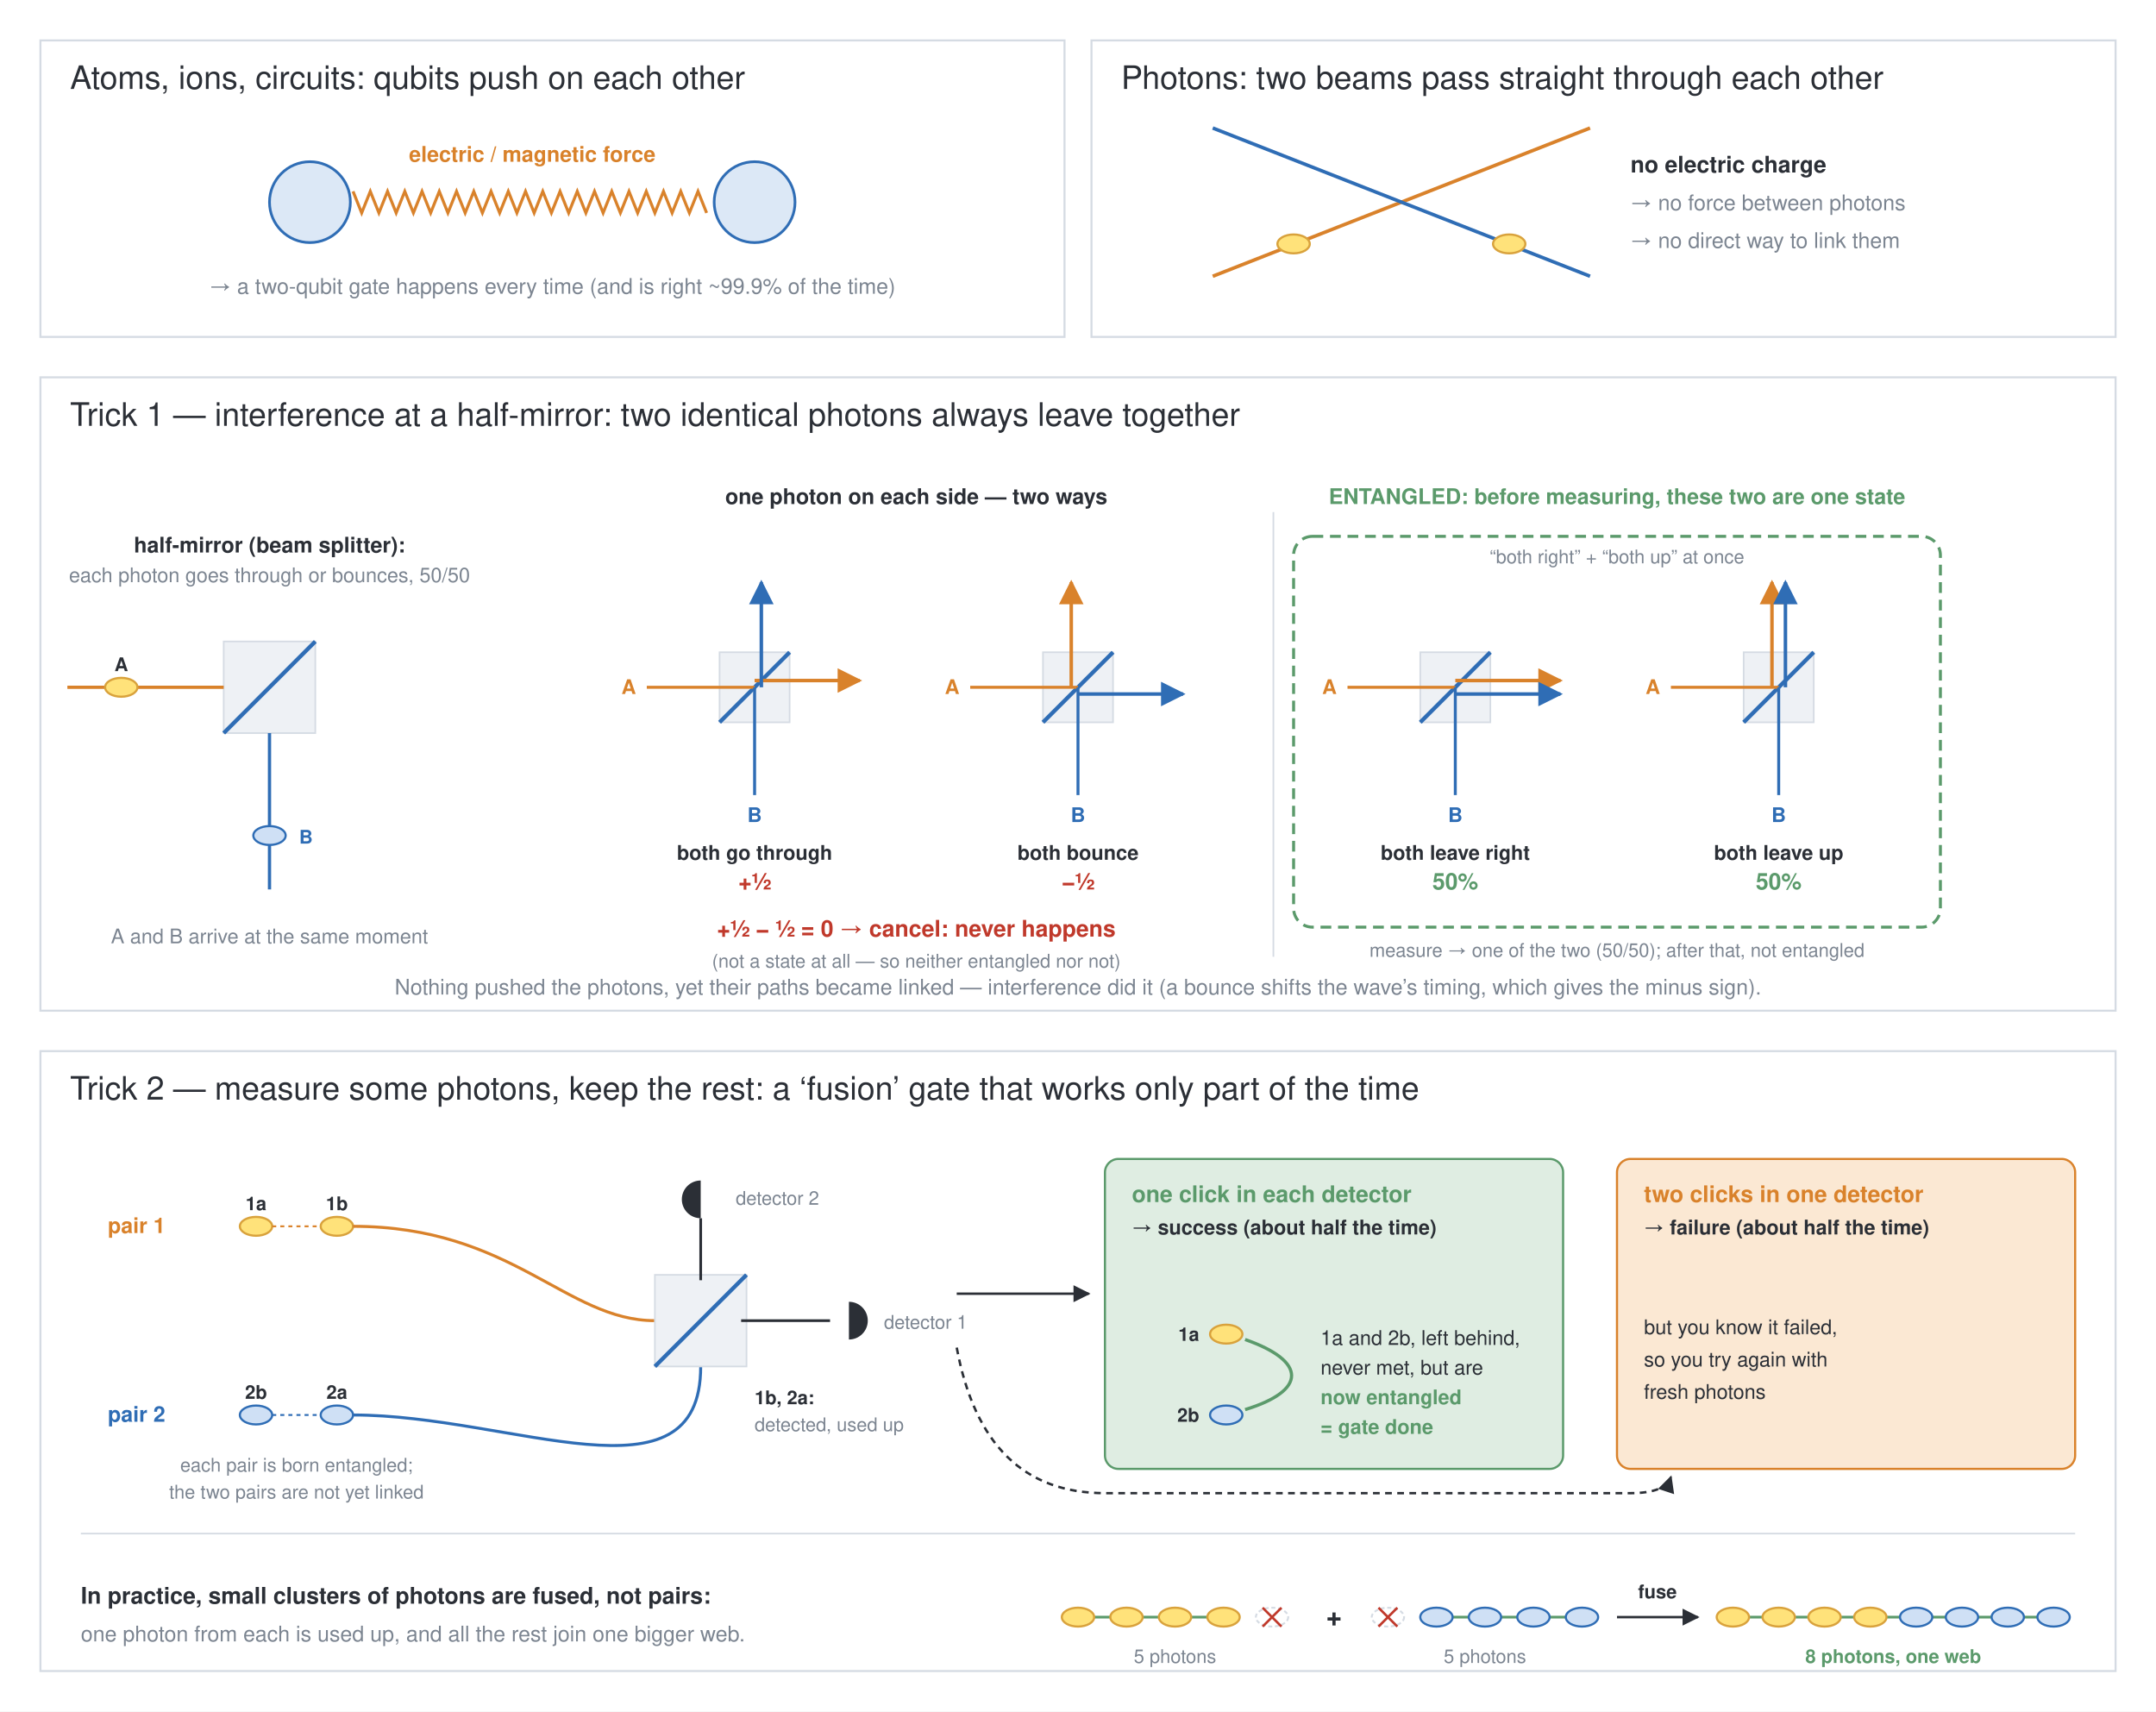
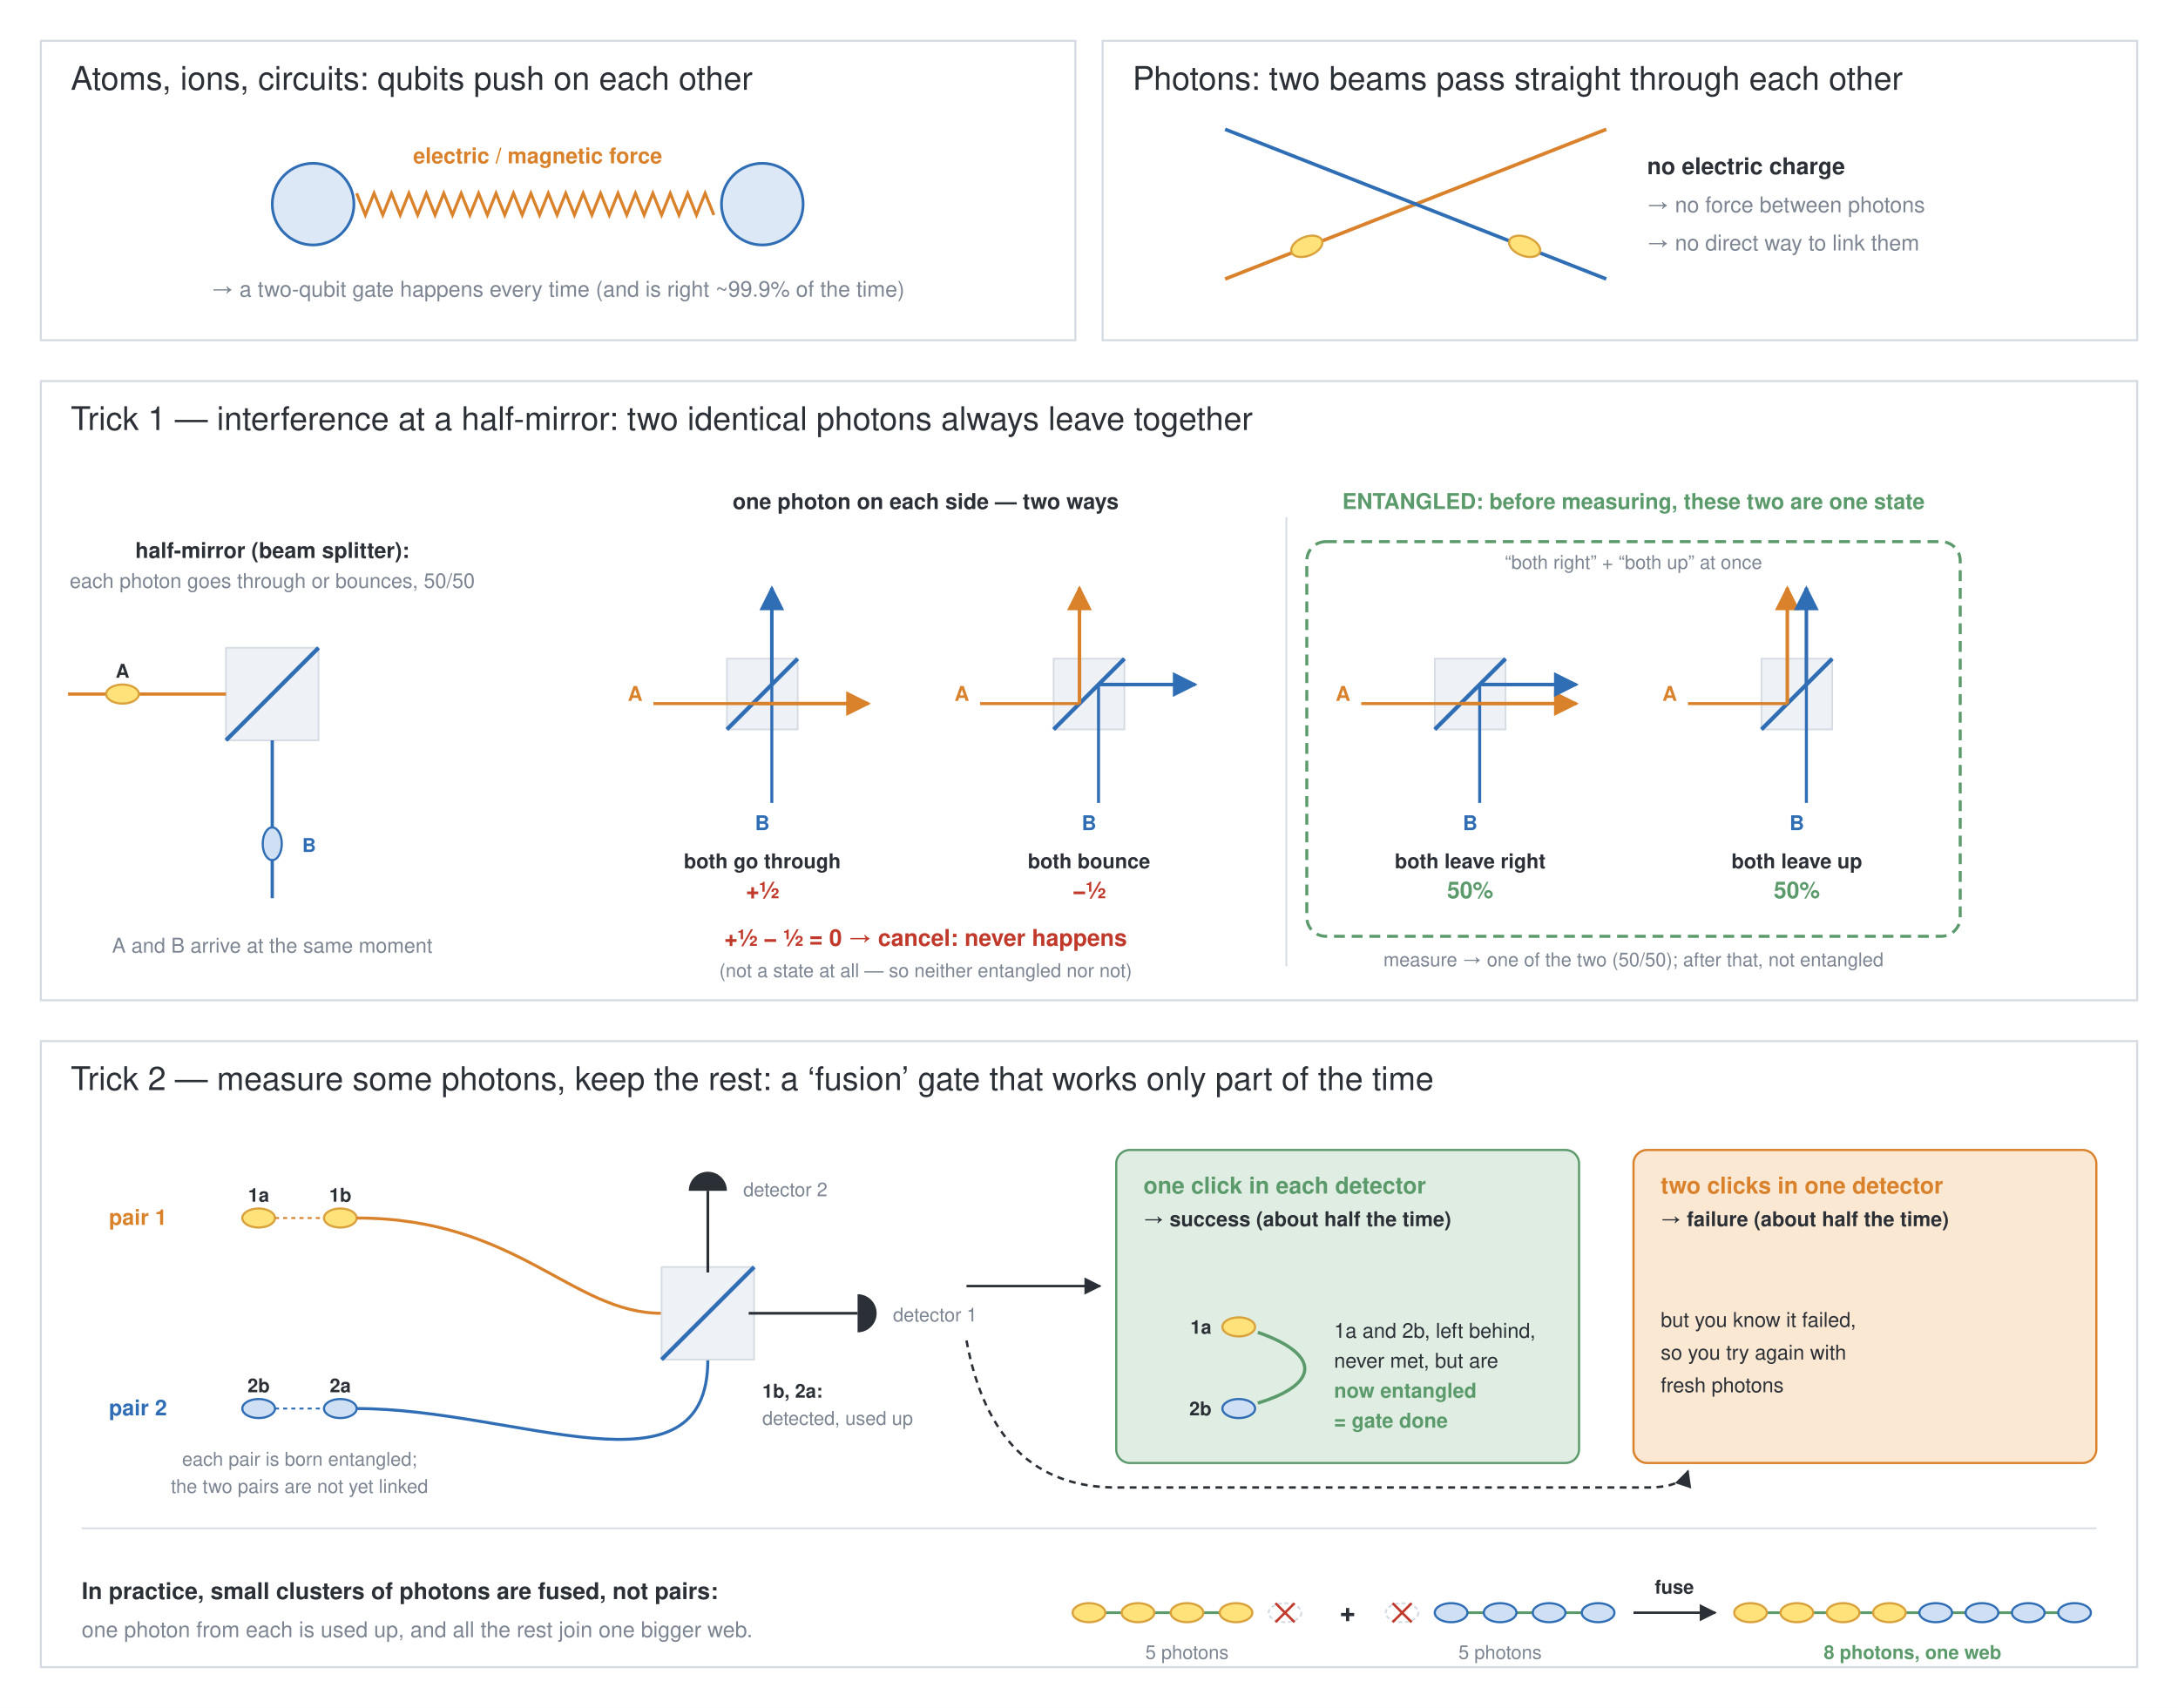
- <svg xmlns="http://www.w3.org/2000/svg" viewBox="0 0 1600 1270" width="1600" height="1270" font-family="Helvetica Neue, Helvetica, Arial, sans-serif">
+ <svg xmlns="http://www.w3.org/2000/svg" viewBox="0 0 1600 1255" width="1600" height="1255" font-family="Helvetica Neue, Helvetica, Arial, sans-serif">
  <defs>
    <marker id="ar" viewBox="0 0 10 10" refX="9" refY="5" markerWidth="7" markerHeight="7" orient="auto-start-reverse">
      <path d="M0 0 L10 5 L0 10 Z" fill="#2B2F36" />
    </marker>
    <marker id="arb" viewBox="0 0 10 10" refX="9" refY="5" markerWidth="7" markerHeight="7" orient="auto-start-reverse">
      <path d="M0 0 L10 5 L0 10 Z" fill="#2F6DB5" />
    </marker>
    <marker id="aro" viewBox="0 0 10 10" refX="9" refY="5" markerWidth="7" markerHeight="7" orient="auto-start-reverse">
      <path d="M0 0 L10 5 L0 10 Z" fill="#D9822B" />
    </marker>
  </defs>
-   <rect width="1600" height="1270" fill="#FFFFFF" />
+   <rect width="1600" height="1255" fill="#FFFFFF" />
  <rect x="30" y="30" width="760" height="220" fill="#FFFFFF" stroke="#D5DBE3" stroke-width="1.5" />
  <text x="52" y="66" font-size="24" fill="#2B2F36" font-weight="400" text-anchor="start">Atoms, ions, circuits: qubits push on each other</text>
  <circle cx="230" cy="150" r="30" fill="#DCE8F6" stroke="#2F6DB5" stroke-width="2" />
  <circle cx="560" cy="150" r="30" fill="#DCE8F6" stroke="#2F6DB5" stroke-width="2" />
  <polyline points="262.0,142 268.4,158 274.8,142 281.2,158 287.6,142 294.0,158 300.4,142 306.8,158 313.2,142 319.6,158 326.0,142 332.4,158 338.8,142 345.2,158 351.6,142 358.0,158 364.4,142 370.8,158 377.2,142 383.6,158 390.0,142 396.4,158 402.8,142 409.2,158 415.6,142 422.0,158 428.4,142 434.8,158 441.2,142 447.6,158 454.0,142 460.4,158 466.8,142 473.2,158 479.6,142 486.0,158 492.4,142 498.8,158 505.2,142 511.6,158 518.0,142 524.4,158" fill="none" stroke="#D9822B" stroke-width="2.2" />
  <text x="395" y="120" font-size="16" fill="#D9822B" font-weight="600" text-anchor="middle">electric / magnetic force</text>
  <text x="410" y="218" font-size="16" fill="#7C8591" font-weight="400" text-anchor="middle">→ a two-qubit gate happens every time (and is right ~99.9% of the time)</text>
  <rect x="810" y="30" width="760" height="220" fill="#FFFFFF" stroke="#D5DBE3" stroke-width="1.5" />
  <text x="832" y="66" font-size="24" fill="#2B2F36" font-weight="400" text-anchor="start">Photons: two beams pass straight through each other</text>
  <line x1="900" y1="205" x2="1180" y2="95" stroke="#D9822B" stroke-width="2.6" />
  <line x1="900" y1="95" x2="1180" y2="205" stroke="#2F6DB5" stroke-width="2.6" />
-   <ellipse cx="960" cy="181" rx="12" ry="7" fill="#FFE27A" stroke="#D9A23C" stroke-width="1.6" />
-   <ellipse cx="1120" cy="181" rx="12" ry="7" fill="#FFE27A" stroke="#D9A23C" stroke-width="1.6" />
+   <ellipse cx="960" cy="181" rx="12" ry="7" fill="#FFE27A" stroke="#D9A23C" stroke-width="1.6" transform="rotate(-21.4 960 181)" />
+   <ellipse cx="1120" cy="181" rx="12" ry="7" fill="#FFE27A" stroke="#D9A23C" stroke-width="1.6" transform="rotate(21.4 1120 181)" />
  <text x="1210" y="128" font-size="17" fill="#2B2F36" font-weight="600" text-anchor="start">no electric charge</text>
  <text x="1210" y="156" font-size="16" fill="#7C8591" font-weight="400" text-anchor="start">→ no force between photons</text>
  <text x="1210" y="184" font-size="16" fill="#7C8591" font-weight="400" text-anchor="start">→ no direct way to link them</text>
  <g transform="translate(0 -50)">
-     <rect x="30" y="330" width="1540" height="470" fill="#FFFFFF" stroke="#D5DBE3" stroke-width="1.5" />
+     <rect x="30" y="330" width="1540" height="455" fill="#FFFFFF" stroke="#D5DBE3" stroke-width="1.5" />
    <text x="52" y="366" font-size="24" fill="#2B2F36" font-weight="400" text-anchor="start">Trick 1 — interference at a half-mirror: two identical photons always leave together</text>
    <rect x="166" y="526" width="68" height="68" fill="#EEF1F5" stroke="#D5DBE3" stroke-width="1.2" />
    <line x1="166" y1="594" x2="234" y2="526" stroke="#2F6DB5" stroke-width="3" />
    <line x1="50" y1="560" x2="166" y2="560" stroke="#D9822B" stroke-width="2.4" />
    <ellipse cx="90" cy="560" rx="12" ry="7" fill="#FFE27A" stroke="#D9A23C" stroke-width="1.6" />
    <text x="90" y="548" font-size="14" fill="#2B2F36" font-weight="700" text-anchor="middle">A</text>
    <line x1="200" y1="710" x2="200" y2="594" stroke="#2F6DB5" stroke-width="2.4" />
-     <ellipse cx="200" cy="670" rx="12" ry="7" fill="#CFE0F5" stroke="#2F6DB5" stroke-width="1.6" />
+     <ellipse cx="200" cy="670" rx="12" ry="7" fill="#CFE0F5" stroke="#2F6DB5" stroke-width="1.6" transform="rotate(90 200 670)" />
    <text x="222" y="676" font-size="14" fill="#2F6DB5" font-weight="700" text-anchor="start">B</text>
    <text x="200" y="460" font-size="16" fill="#2B2F36" font-weight="600" text-anchor="middle">half-mirror (beam splitter):</text>
    <text x="200" y="482" font-size="15" fill="#7C8591" font-weight="400" text-anchor="middle">each photon goes through or bounces, 50/50</text>
    <text x="200" y="750" font-size="15" fill="#7C8591" font-weight="400" text-anchor="middle">A and B arrive at the same moment</text>
    <rect x="534" y="534" width="52" height="52" fill="#EEF1F5" stroke="#D5DBE3" stroke-width="1.2" />
    <line x1="534" y1="586" x2="586" y2="534" stroke="#2F6DB5" stroke-width="3" />
-     <line x1="480" y1="560" x2="560" y2="560" stroke="#D9822B" stroke-width="2.2" />
-     <line x1="560" y1="640" x2="560" y2="560" stroke="#2F6DB5" stroke-width="2.2" />
+     <line x1="480" y1="567" x2="553" y2="567" stroke="#D9822B" stroke-width="2.2" />
+     <line x1="567" y1="640" x2="567" y2="553" stroke="#2F6DB5" stroke-width="2.2" />
    <text x="472" y="565" font-size="15" fill="#D9822B" font-weight="700" text-anchor="end">A</text>
    <text x="560" y="660" font-size="15" fill="#2F6DB5" font-weight="700" text-anchor="middle">B</text>
-     <line x1="560" y1="555" x2="638" y2="555" stroke="#D9822B" stroke-width="2.6" marker-end="url(#aro)" />
-     <line x1="565" y1="560" x2="565" y2="482" stroke="#2F6DB5" stroke-width="2.6" marker-end="url(#arb)" />
+     <line x1="553" y1="567" x2="638" y2="567" stroke="#D9822B" stroke-width="2.6" marker-end="url(#aro)" />
+     <line x1="567" y1="553" x2="567" y2="482" stroke="#2F6DB5" stroke-width="2.6" marker-end="url(#arb)" />
    <text x="560" y="688" font-size="15" fill="#2B2F36" font-weight="600" text-anchor="middle">both go through</text>
    <text x="560" y="710" font-size="17" fill="#C0392B" font-weight="700" text-anchor="middle">+½</text>
    <rect x="774" y="534" width="52" height="52" fill="#EEF1F5" stroke="#D5DBE3" stroke-width="1.2" />
    <line x1="774" y1="586" x2="826" y2="534" stroke="#2F6DB5" stroke-width="3" />
-     <line x1="720" y1="560" x2="800" y2="560" stroke="#D9822B" stroke-width="2.2" />
-     <line x1="800" y1="640" x2="800" y2="560" stroke="#2F6DB5" stroke-width="2.2" />
+     <line x1="720" y1="567" x2="793" y2="567" stroke="#D9822B" stroke-width="2.2" />
+     <line x1="807" y1="640" x2="807" y2="553" stroke="#2F6DB5" stroke-width="2.2" />
    <text x="712" y="565" font-size="15" fill="#D9822B" font-weight="700" text-anchor="end">A</text>
    <text x="800" y="660" font-size="15" fill="#2F6DB5" font-weight="700" text-anchor="middle">B</text>
-     <line x1="795" y1="560" x2="795" y2="482" stroke="#D9822B" stroke-width="2.6" marker-end="url(#aro)" />
-     <line x1="800" y1="565" x2="878" y2="565" stroke="#2F6DB5" stroke-width="2.6" marker-end="url(#arb)" />
+     <line x1="793" y1="567" x2="793" y2="482" stroke="#D9822B" stroke-width="2.6" marker-end="url(#aro)" />
+     <line x1="807" y1="553" x2="878" y2="553" stroke="#2F6DB5" stroke-width="2.6" marker-end="url(#arb)" />
    <text x="800" y="688" font-size="15" fill="#2B2F36" font-weight="600" text-anchor="middle">both bounce</text>
    <text x="800" y="710" font-size="17" fill="#C0392B" font-weight="700" text-anchor="middle">−½</text>
    <text x="680.0" y="424" font-size="16" fill="#2B2F36" font-weight="600" text-anchor="middle">one photon on each side — two ways</text>
    <text x="680.0" y="745" font-size="17" fill="#C0392B" font-weight="700" text-anchor="middle">+½ − ½ = 0  →  cancel: never happens</text>
    <text x="680.0" y="768" font-size="14" fill="#7C8591" font-weight="400" text-anchor="middle">(not a state at all — so neither entangled nor not)</text>
    <line x1="945" y1="430" x2="945" y2="760" stroke="#D5DBE3" stroke-width="1.2" />
    <rect x="1054" y="534" width="52" height="52" fill="#EEF1F5" stroke="#D5DBE3" stroke-width="1.2" />
    <line x1="1054" y1="586" x2="1106" y2="534" stroke="#2F6DB5" stroke-width="3" />
-     <line x1="1000" y1="560" x2="1080" y2="560" stroke="#D9822B" stroke-width="2.2" />
-     <line x1="1080" y1="640" x2="1080" y2="560" stroke="#2F6DB5" stroke-width="2.2" />
+     <line x1="1000" y1="567" x2="1073" y2="567" stroke="#D9822B" stroke-width="2.2" />
+     <line x1="1087" y1="640" x2="1087" y2="553" stroke="#2F6DB5" stroke-width="2.2" />
    <text x="992" y="565" font-size="15" fill="#D9822B" font-weight="700" text-anchor="end">A</text>
    <text x="1080" y="660" font-size="15" fill="#2F6DB5" font-weight="700" text-anchor="middle">B</text>
-     <line x1="1080" y1="555" x2="1158" y2="555" stroke="#D9822B" stroke-width="2.6" marker-end="url(#aro)" />
-     <line x1="1080" y1="565" x2="1158" y2="565" stroke="#2F6DB5" stroke-width="2.6" marker-end="url(#arb)" />
+     <line x1="1073" y1="567" x2="1158" y2="567" stroke="#D9822B" stroke-width="2.6" marker-end="url(#aro)" />
+     <line x1="1087" y1="553" x2="1158" y2="553" stroke="#2F6DB5" stroke-width="2.6" marker-end="url(#arb)" />
    <text x="1080" y="688" font-size="15" fill="#2B2F36" font-weight="600" text-anchor="middle">both leave right</text>
    <text x="1080" y="710" font-size="17" fill="#5B9A6B" font-weight="700" text-anchor="middle">50%</text>
    <rect x="1294" y="534" width="52" height="52" fill="#EEF1F5" stroke="#D5DBE3" stroke-width="1.2" />
    <line x1="1294" y1="586" x2="1346" y2="534" stroke="#2F6DB5" stroke-width="3" />
-     <line x1="1240" y1="560" x2="1320" y2="560" stroke="#D9822B" stroke-width="2.2" />
-     <line x1="1320" y1="640" x2="1320" y2="560" stroke="#2F6DB5" stroke-width="2.2" />
+     <line x1="1240" y1="567" x2="1313" y2="567" stroke="#D9822B" stroke-width="2.2" />
+     <line x1="1327" y1="640" x2="1327" y2="553" stroke="#2F6DB5" stroke-width="2.2" />
    <text x="1232" y="565" font-size="15" fill="#D9822B" font-weight="700" text-anchor="end">A</text>
    <text x="1320" y="660" font-size="15" fill="#2F6DB5" font-weight="700" text-anchor="middle">B</text>
-     <line x1="1315" y1="560" x2="1315" y2="482" stroke="#D9822B" stroke-width="2.6" marker-end="url(#aro)" />
-     <line x1="1325" y1="560" x2="1325" y2="482" stroke="#2F6DB5" stroke-width="2.6" marker-end="url(#arb)" />
+     <line x1="1313" y1="567" x2="1313" y2="482" stroke="#D9822B" stroke-width="2.6" marker-end="url(#aro)" />
+     <line x1="1327" y1="553" x2="1327" y2="482" stroke="#2F6DB5" stroke-width="2.6" marker-end="url(#arb)" />
    <text x="1320" y="688" font-size="15" fill="#2B2F36" font-weight="600" text-anchor="middle">both leave up</text>
    <text x="1320" y="710" font-size="17" fill="#5B9A6B" font-weight="700" text-anchor="middle">50%</text>
    <rect x="960" y="448" width="480" height="290" rx="14" fill="none" stroke="#5B9A6B" stroke-width="2.2" stroke-dasharray="8 5" />
    <text x="1200.0" y="424" font-size="16" fill="#5B9A6B" font-weight="700" text-anchor="middle">ENTANGLED: before measuring, these two are one state</text>
    <text x="1200.0" y="468" font-size="14" fill="#7C8591" font-weight="400" text-anchor="middle">“both right” + “both up” at once</text>
    <text x="1200.0" y="760" font-size="14" fill="#7C8591" font-weight="400" text-anchor="middle">measure → one of the two (50/50); after that, not entangled</text>
-     <text x="800" y="788" font-size="16" fill="#7C8591" font-weight="400" text-anchor="middle">Nothing pushed the photons, yet their paths became linked — interference did it (a bounce shifts the wave’s timing, which gives the minus sign).</text>
-     <rect x="30" y="830" width="1540" height="460" fill="#FFFFFF" stroke="#D5DBE3" stroke-width="1.5" />
-     <text x="52" y="866" font-size="24" fill="#2B2F36" font-weight="400" text-anchor="start">Trick 2 — measure some photons, keep the rest: a ‘fusion’ gate that works only part of the time</text>
-     <text x="80" y="965" font-size="16" fill="#D9822B" font-weight="700" text-anchor="start">pair 1</text>
-     <ellipse cx="190" cy="960" rx="12" ry="7" fill="#FFE27A" stroke="#D9A23C" stroke-width="1.6" />
-     <text x="190" y="948" font-size="14" fill="#2B2F36" font-weight="700" text-anchor="middle">1a</text>
-     <ellipse cx="250" cy="960" rx="12" ry="7" fill="#FFE27A" stroke="#D9A23C" stroke-width="1.6" />
-     <text x="250" y="948" font-size="14" fill="#2B2F36" font-weight="700" text-anchor="middle">1b</text>
-     <path d="M202 960 L238 960" stroke="#D9822B" stroke-width="1.4" stroke-dasharray="3 3" />
-     <text x="80" y="1105" font-size="16" fill="#2F6DB5" font-weight="700" text-anchor="start">pair 2</text>
-     <ellipse cx="190" cy="1100" rx="12" ry="7" fill="#CFE0F5" stroke="#2F6DB5" stroke-width="1.6" />
-     <text x="190" y="1088" font-size="14" fill="#2B2F36" font-weight="700" text-anchor="middle">2b</text>
-     <ellipse cx="250" cy="1100" rx="12" ry="7" fill="#CFE0F5" stroke="#2F6DB5" stroke-width="1.6" />
-     <text x="250" y="1088" font-size="14" fill="#2B2F36" font-weight="700" text-anchor="middle">2a</text>
-     <path d="M202 1100 L238 1100" stroke="#2F6DB5" stroke-width="1.4" stroke-dasharray="3 3" />
-     <text x="220" y="1142" font-size="14" fill="#7C8591" font-weight="400" text-anchor="middle">each pair is born entangled;</text>
-     <text x="220" y="1162" font-size="14" fill="#7C8591" font-weight="400" text-anchor="middle">the two pairs are not yet linked</text>
-     <path d="M262 960 C380 960 420 1030 486 1030" fill="none" stroke="#D9822B" stroke-width="2.2" />
-     <path d="M262 1100 C380 1100 520 1170 520 1064" fill="none" stroke="#2F6DB5" stroke-width="2.2" />
-     <rect x="486" y="996" width="68" height="68" fill="#EEF1F5" stroke="#D5DBE3" stroke-width="1.2" />
-     <line x1="486" y1="1064" x2="554" y2="996" stroke="#2F6DB5" stroke-width="3" />
-     <line x1="550" y1="1030" x2="616" y2="1030" stroke="#2B2F36" stroke-width="2" />
-     <line x1="520" y1="1000" x2="520" y2="954" stroke="#2B2F36" stroke-width="2" />
-     <path d="M630 1016 A14 14 0 0 1 630 1044 Z" fill="#2B2F36" />
-     <path d="M506 940 A14 14 0 0 1 534 940 Z" fill="#2B2F36" transform="rotate(-90 520 940)" />
-     <text x="560" y="1092" font-size="14" fill="#2B2F36" font-weight="700" text-anchor="start">1b, 2a:</text>
-     <text x="560" y="1112" font-size="14" fill="#7C8591" font-weight="400" text-anchor="start">detected, used up</text>
-     <text x="656" y="1036" font-size="14" fill="#7C8591" font-weight="400" text-anchor="start">detector 1</text>
-     <text x="546" y="944" font-size="14" fill="#7C8591" font-weight="400" text-anchor="start">detector 2</text>
-     <rect x="820" y="910" width="340" height="230" rx="10" fill="#DFEDE2" stroke="#5B9A6B" stroke-width="1.6" />
-     <text x="840" y="942" font-size="17" fill="#5B9A6B" font-weight="700" text-anchor="start">one click in each detector</text>
-     <text x="840" y="966" font-size="15" fill="#2B2F36" font-weight="600" text-anchor="start">→ success (about half the time)</text>
-     <ellipse cx="910" cy="1040" rx="12" ry="7" fill="#FFE27A" stroke="#D9A23C" stroke-width="1.6" />
-     <ellipse cx="910" cy="1100" rx="12" ry="7" fill="#CFE0F5" stroke="#2F6DB5" stroke-width="1.6" />
-     <text x="890" y="1045" font-size="14" fill="#2B2F36" font-weight="700" text-anchor="end">1a</text>
-     <text x="890" y="1105" font-size="14" fill="#2B2F36" font-weight="700" text-anchor="end">2b</text>
-     <path d="M924 1044 C970 1060 970 1082 924 1096" fill="none" stroke="#5B9A6B" stroke-width="2.4" />
-     <text x="980" y="1048" font-size="15" fill="#2B2F36" font-weight="400" text-anchor="start">1a and 2b, left behind,</text>
-     <text x="980" y="1070" font-size="15" fill="#2B2F36" font-weight="400" text-anchor="start">never met, but are</text>
-     <text x="980" y="1092" font-size="15" fill="#5B9A6B" font-weight="700" text-anchor="start">now entangled</text>
-     <text x="980" y="1114" font-size="15" fill="#5B9A6B" font-weight="700" text-anchor="start">= gate done</text>
-     <rect x="1200" y="910" width="340" height="230" rx="10" fill="#FBE8D3" stroke="#D9822B" stroke-width="1.6" />
-     <text x="1220" y="942" font-size="17" fill="#D9822B" font-weight="700" text-anchor="start">two clicks in one detector</text>
-     <text x="1220" y="966" font-size="15" fill="#2B2F36" font-weight="600" text-anchor="start">→ failure (about half the time)</text>
-     <text x="1220" y="1040" font-size="15" fill="#2B2F36" font-weight="400" text-anchor="start">but you know it failed,</text>
-     <text x="1220" y="1064" font-size="15" fill="#2B2F36" font-weight="400" text-anchor="start">so you try again with</text>
-     <text x="1220" y="1088" font-size="15" fill="#2B2F36" font-weight="400" text-anchor="start">fresh photons</text>
-     <line x1="710" y1="1010" x2="808" y2="1010" stroke="#2B2F36" stroke-width="1.8" marker-end="url(#ar)" />
-     <path d="M710 1050 Q730 1158 820 1158 L1210 1158 Q1236 1158 1240 1146" fill="none" stroke="#2B2F36" stroke-width="1.8" stroke-dasharray="5 4" marker-end="url(#ar)" />
-     <line x1="60" y1="1188" x2="1540" y2="1188" stroke="#D5DBE3" stroke-width="1.2" />
-     <text x="60" y="1240" font-size="17" fill="#2B2F36" font-weight="600" text-anchor="start">In practice, small clusters of photons are fused, not pairs:</text>
-     <text x="60" y="1268" font-size="16" fill="#7C8591" font-weight="400" text-anchor="start">one photon from each is used up, and all the rest join one bigger web.</text>
-     <line x1="812" y1="1250" x2="824" y2="1250" stroke="#5B9A6B" stroke-width="2" />
-     <line x1="848" y1="1250" x2="860" y2="1250" stroke="#5B9A6B" stroke-width="2" />
-     <line x1="884" y1="1250" x2="896" y2="1250" stroke="#5B9A6B" stroke-width="2" />
-     <ellipse cx="800" cy="1250" rx="12" ry="7" fill="#FFE27A" stroke="#D9A23C" stroke-width="1.6" />
-     <ellipse cx="836" cy="1250" rx="12" ry="7" fill="#FFE27A" stroke="#D9A23C" stroke-width="1.6" />
-     <ellipse cx="872" cy="1250" rx="12" ry="7" fill="#FFE27A" stroke="#D9A23C" stroke-width="1.6" />
-     <ellipse cx="908" cy="1250" rx="12" ry="7" fill="#FFE27A" stroke="#D9A23C" stroke-width="1.6" />
-     <ellipse cx="944" cy="1250" rx="12" ry="7" fill="none" stroke="#D5DBE3" stroke-width="1.4" stroke-dasharray="3 2" />
-     <path d="M937 1243 L951 1257 M951 1243 L937 1257" stroke="#C0392B" stroke-width="1.8" />
-     <text x="872" y="1284" font-size="14" fill="#7C8591" font-weight="400" text-anchor="middle">5 photons</text>
-     <text x="990" y="1256" font-size="20" fill="#2B2F36" font-weight="600" text-anchor="middle">+</text>
-     <line x1="1078" y1="1250" x2="1090" y2="1250" stroke="#5B9A6B" stroke-width="2" />
-     <line x1="1114" y1="1250" x2="1126" y2="1250" stroke="#5B9A6B" stroke-width="2" />
-     <line x1="1150" y1="1250" x2="1162" y2="1250" stroke="#5B9A6B" stroke-width="2" />
-     <ellipse cx="1030" cy="1250" rx="12" ry="7" fill="none" stroke="#D5DBE3" stroke-width="1.4" stroke-dasharray="3 2" />
-     <path d="M1023 1243 L1037 1257 M1037 1243 L1023 1257" stroke="#C0392B" stroke-width="1.8" />
-     <ellipse cx="1066" cy="1250" rx="12" ry="7" fill="#CFE0F5" stroke="#2F6DB5" stroke-width="1.6" />
-     <ellipse cx="1102" cy="1250" rx="12" ry="7" fill="#CFE0F5" stroke="#2F6DB5" stroke-width="1.6" />
-     <ellipse cx="1138" cy="1250" rx="12" ry="7" fill="#CFE0F5" stroke="#2F6DB5" stroke-width="1.6" />
-     <ellipse cx="1174" cy="1250" rx="12" ry="7" fill="#CFE0F5" stroke="#2F6DB5" stroke-width="1.6" />
-     <text x="1102" y="1284" font-size="14" fill="#7C8591" font-weight="400" text-anchor="middle">5 photons</text>
-     <line x1="1200" y1="1250" x2="1260" y2="1250" stroke="#2B2F36" stroke-width="1.8" marker-end="url(#ar)" />
-     <text x="1230" y="1236" font-size="14" fill="#2B2F36" font-weight="600" text-anchor="middle">fuse</text>
-     <line x1="1298" y1="1250" x2="1308" y2="1250" stroke="#5B9A6B" stroke-width="2" />
-     <line x1="1332" y1="1250" x2="1342" y2="1250" stroke="#5B9A6B" stroke-width="2" />
-     <line x1="1366" y1="1250" x2="1376" y2="1250" stroke="#5B9A6B" stroke-width="2" />
-     <line x1="1400" y1="1250" x2="1410" y2="1250" stroke="#5B9A6B" stroke-width="2" />
-     <line x1="1434" y1="1250" x2="1444" y2="1250" stroke="#5B9A6B" stroke-width="2" />
-     <line x1="1468" y1="1250" x2="1478" y2="1250" stroke="#5B9A6B" stroke-width="2" />
-     <line x1="1502" y1="1250" x2="1512" y2="1250" stroke="#5B9A6B" stroke-width="2" />
-     <ellipse cx="1286" cy="1250" rx="12" ry="7" fill="#FFE27A" stroke="#D9A23C" stroke-width="1.6" />
-     <ellipse cx="1320" cy="1250" rx="12" ry="7" fill="#FFE27A" stroke="#D9A23C" stroke-width="1.6" />
-     <ellipse cx="1354" cy="1250" rx="12" ry="7" fill="#FFE27A" stroke="#D9A23C" stroke-width="1.6" />
-     <ellipse cx="1388" cy="1250" rx="12" ry="7" fill="#FFE27A" stroke="#D9A23C" stroke-width="1.6" />
-     <ellipse cx="1422" cy="1250" rx="12" ry="7" fill="#CFE0F5" stroke="#2F6DB5" stroke-width="1.6" />
-     <ellipse cx="1456" cy="1250" rx="12" ry="7" fill="#CFE0F5" stroke="#2F6DB5" stroke-width="1.6" />
-     <ellipse cx="1490" cy="1250" rx="12" ry="7" fill="#CFE0F5" stroke="#2F6DB5" stroke-width="1.6" />
-     <ellipse cx="1524" cy="1250" rx="12" ry="7" fill="#CFE0F5" stroke="#2F6DB5" stroke-width="1.6" />
-     <text x="1405" y="1284" font-size="14" fill="#5B9A6B" font-weight="600" text-anchor="middle">8 photons, one web</text>
+     <g transform="translate(0 -15)">
+       <rect x="30" y="830" width="1540" height="460" fill="#FFFFFF" stroke="#D5DBE3" stroke-width="1.5" />
+       <text x="52" y="866" font-size="24" fill="#2B2F36" font-weight="400" text-anchor="start">Trick 2 — measure some photons, keep the rest: a ‘fusion’ gate that works only part of the time</text>
+       <text x="80" y="965" font-size="16" fill="#D9822B" font-weight="700" text-anchor="start">pair 1</text>
+       <ellipse cx="190" cy="960" rx="12" ry="7" fill="#FFE27A" stroke="#D9A23C" stroke-width="1.6" />
+       <text x="190" y="948" font-size="14" fill="#2B2F36" font-weight="700" text-anchor="middle">1a</text>
+       <ellipse cx="250" cy="960" rx="12" ry="7" fill="#FFE27A" stroke="#D9A23C" stroke-width="1.6" />
+       <text x="250" y="948" font-size="14" fill="#2B2F36" font-weight="700" text-anchor="middle">1b</text>
+       <path d="M202 960 L238 960" stroke="#D9822B" stroke-width="1.4" stroke-dasharray="3 3" />
+       <text x="80" y="1105" font-size="16" fill="#2F6DB5" font-weight="700" text-anchor="start">pair 2</text>
+       <ellipse cx="190" cy="1100" rx="12" ry="7" fill="#CFE0F5" stroke="#2F6DB5" stroke-width="1.6" />
+       <text x="190" y="1088" font-size="14" fill="#2B2F36" font-weight="700" text-anchor="middle">2b</text>
+       <ellipse cx="250" cy="1100" rx="12" ry="7" fill="#CFE0F5" stroke="#2F6DB5" stroke-width="1.6" />
+       <text x="250" y="1088" font-size="14" fill="#2B2F36" font-weight="700" text-anchor="middle">2a</text>
+       <path d="M202 1100 L238 1100" stroke="#2F6DB5" stroke-width="1.4" stroke-dasharray="3 3" />
+       <text x="220" y="1142" font-size="14" fill="#7C8591" font-weight="400" text-anchor="middle">each pair is born entangled;</text>
+       <text x="220" y="1162" font-size="14" fill="#7C8591" font-weight="400" text-anchor="middle">the two pairs are not yet linked</text>
+       <path d="M262 960 C380 960 420 1030 486 1030" fill="none" stroke="#D9822B" stroke-width="2.2" />
+       <path d="M262 1100 C380 1100 520 1170 520 1064" fill="none" stroke="#2F6DB5" stroke-width="2.2" />
+       <rect x="486" y="996" width="68" height="68" fill="#EEF1F5" stroke="#D5DBE3" stroke-width="1.2" />
+       <line x1="486" y1="1064" x2="554" y2="996" stroke="#2F6DB5" stroke-width="3" />
+       <line x1="550" y1="1030" x2="630" y2="1030" stroke="#2B2F36" stroke-width="2" />
+       <line x1="520" y1="1000" x2="520" y2="940" stroke="#2B2F36" stroke-width="2" />
+       <path d="M630 1016 A14 14 0 0 1 630 1044 Z" fill="#2B2F36" />
+       <path d="M506 940 A14 14 0 0 1 534 940 Z" fill="#2B2F36" />
+       <text x="560" y="1092" font-size="14" fill="#2B2F36" font-weight="700" text-anchor="start">1b, 2a:</text>
+       <text x="560" y="1112" font-size="14" fill="#7C8591" font-weight="400" text-anchor="start">detected, used up</text>
+       <text x="656" y="1036" font-size="14" fill="#7C8591" font-weight="400" text-anchor="start">detector 1</text>
+       <text x="546" y="944" font-size="14" fill="#7C8591" font-weight="400" text-anchor="start">detector 2</text>
+       <rect x="820" y="910" width="340" height="230" rx="10" fill="#DFEDE2" stroke="#5B9A6B" stroke-width="1.6" />
+       <text x="840" y="942" font-size="17" fill="#5B9A6B" font-weight="700" text-anchor="start">one click in each detector</text>
+       <text x="840" y="966" font-size="15" fill="#2B2F36" font-weight="600" text-anchor="start">→ success (about half the time)</text>
+       <ellipse cx="910" cy="1040" rx="12" ry="7" fill="#FFE27A" stroke="#D9A23C" stroke-width="1.6" />
+       <ellipse cx="910" cy="1100" rx="12" ry="7" fill="#CFE0F5" stroke="#2F6DB5" stroke-width="1.6" />
+       <text x="890" y="1045" font-size="14" fill="#2B2F36" font-weight="700" text-anchor="end">1a</text>
+       <text x="890" y="1105" font-size="14" fill="#2B2F36" font-weight="700" text-anchor="end">2b</text>
+       <path d="M924 1044 C970 1060 970 1082 924 1096" fill="none" stroke="#5B9A6B" stroke-width="2.4" />
+       <text x="980" y="1048" font-size="15" fill="#2B2F36" font-weight="400" text-anchor="start">1a and 2b, left behind,</text>
+       <text x="980" y="1070" font-size="15" fill="#2B2F36" font-weight="400" text-anchor="start">never met, but are</text>
+       <text x="980" y="1092" font-size="15" fill="#5B9A6B" font-weight="700" text-anchor="start">now entangled</text>
+       <text x="980" y="1114" font-size="15" fill="#5B9A6B" font-weight="700" text-anchor="start">= gate done</text>
+       <rect x="1200" y="910" width="340" height="230" rx="10" fill="#FBE8D3" stroke="#D9822B" stroke-width="1.6" />
+       <text x="1220" y="942" font-size="17" fill="#D9822B" font-weight="700" text-anchor="start">two clicks in one detector</text>
+       <text x="1220" y="966" font-size="15" fill="#2B2F36" font-weight="600" text-anchor="start">→ failure (about half the time)</text>
+       <text x="1220" y="1040" font-size="15" fill="#2B2F36" font-weight="400" text-anchor="start">but you know it failed,</text>
+       <text x="1220" y="1064" font-size="15" fill="#2B2F36" font-weight="400" text-anchor="start">so you try again with</text>
+       <text x="1220" y="1088" font-size="15" fill="#2B2F36" font-weight="400" text-anchor="start">fresh photons</text>
+       <line x1="710" y1="1010" x2="808" y2="1010" stroke="#2B2F36" stroke-width="1.8" marker-end="url(#ar)" />
+       <path d="M710 1050 Q730 1158 820 1158 L1210 1158 Q1236 1158 1240 1146" fill="none" stroke="#2B2F36" stroke-width="1.8" stroke-dasharray="5 4" marker-end="url(#ar)" />
+       <line x1="60" y1="1188" x2="1540" y2="1188" stroke="#D5DBE3" stroke-width="1.2" />
+       <text x="60" y="1240" font-size="17" fill="#2B2F36" font-weight="600" text-anchor="start">In practice, small clusters of photons are fused, not pairs:</text>
+       <text x="60" y="1268" font-size="16" fill="#7C8591" font-weight="400" text-anchor="start">one photon from each is used up, and all the rest join one bigger web.</text>
+       <line x1="812" y1="1250" x2="824" y2="1250" stroke="#5B9A6B" stroke-width="2" />
+       <line x1="848" y1="1250" x2="860" y2="1250" stroke="#5B9A6B" stroke-width="2" />
+       <line x1="884" y1="1250" x2="896" y2="1250" stroke="#5B9A6B" stroke-width="2" />
+       <ellipse cx="800" cy="1250" rx="12" ry="7" fill="#FFE27A" stroke="#D9A23C" stroke-width="1.6" />
+       <ellipse cx="836" cy="1250" rx="12" ry="7" fill="#FFE27A" stroke="#D9A23C" stroke-width="1.6" />
+       <ellipse cx="872" cy="1250" rx="12" ry="7" fill="#FFE27A" stroke="#D9A23C" stroke-width="1.6" />
+       <ellipse cx="908" cy="1250" rx="12" ry="7" fill="#FFE27A" stroke="#D9A23C" stroke-width="1.6" />
+       <ellipse cx="944" cy="1250" rx="12" ry="7" fill="none" stroke="#D5DBE3" stroke-width="1.4" stroke-dasharray="3 2" />
+       <path d="M937 1243 L951 1257 M951 1243 L937 1257" stroke="#C0392B" stroke-width="1.8" />
+       <text x="872" y="1284" font-size="14" fill="#7C8591" font-weight="400" text-anchor="middle">5 photons</text>
+       <text x="990" y="1256" font-size="20" fill="#2B2F36" font-weight="600" text-anchor="middle">+</text>
+       <line x1="1078" y1="1250" x2="1090" y2="1250" stroke="#5B9A6B" stroke-width="2" />
+       <line x1="1114" y1="1250" x2="1126" y2="1250" stroke="#5B9A6B" stroke-width="2" />
+       <line x1="1150" y1="1250" x2="1162" y2="1250" stroke="#5B9A6B" stroke-width="2" />
+       <ellipse cx="1030" cy="1250" rx="12" ry="7" fill="none" stroke="#D5DBE3" stroke-width="1.4" stroke-dasharray="3 2" />
+       <path d="M1023 1243 L1037 1257 M1037 1243 L1023 1257" stroke="#C0392B" stroke-width="1.8" />
+       <ellipse cx="1066" cy="1250" rx="12" ry="7" fill="#CFE0F5" stroke="#2F6DB5" stroke-width="1.6" />
+       <ellipse cx="1102" cy="1250" rx="12" ry="7" fill="#CFE0F5" stroke="#2F6DB5" stroke-width="1.6" />
+       <ellipse cx="1138" cy="1250" rx="12" ry="7" fill="#CFE0F5" stroke="#2F6DB5" stroke-width="1.6" />
+       <ellipse cx="1174" cy="1250" rx="12" ry="7" fill="#CFE0F5" stroke="#2F6DB5" stroke-width="1.6" />
+       <text x="1102" y="1284" font-size="14" fill="#7C8591" font-weight="400" text-anchor="middle">5 photons</text>
+       <line x1="1200" y1="1250" x2="1260" y2="1250" stroke="#2B2F36" stroke-width="1.8" marker-end="url(#ar)" />
+       <text x="1230" y="1236" font-size="14" fill="#2B2F36" font-weight="600" text-anchor="middle">fuse</text>
+       <line x1="1298" y1="1250" x2="1308" y2="1250" stroke="#5B9A6B" stroke-width="2" />
+       <line x1="1332" y1="1250" x2="1342" y2="1250" stroke="#5B9A6B" stroke-width="2" />
+       <line x1="1366" y1="1250" x2="1376" y2="1250" stroke="#5B9A6B" stroke-width="2" />
+       <line x1="1400" y1="1250" x2="1410" y2="1250" stroke="#5B9A6B" stroke-width="2" />
+       <line x1="1434" y1="1250" x2="1444" y2="1250" stroke="#5B9A6B" stroke-width="2" />
+       <line x1="1468" y1="1250" x2="1478" y2="1250" stroke="#5B9A6B" stroke-width="2" />
+       <line x1="1502" y1="1250" x2="1512" y2="1250" stroke="#5B9A6B" stroke-width="2" />
+       <ellipse cx="1286" cy="1250" rx="12" ry="7" fill="#FFE27A" stroke="#D9A23C" stroke-width="1.6" />
+       <ellipse cx="1320" cy="1250" rx="12" ry="7" fill="#FFE27A" stroke="#D9A23C" stroke-width="1.6" />
+       <ellipse cx="1354" cy="1250" rx="12" ry="7" fill="#FFE27A" stroke="#D9A23C" stroke-width="1.6" />
+       <ellipse cx="1388" cy="1250" rx="12" ry="7" fill="#FFE27A" stroke="#D9A23C" stroke-width="1.6" />
+       <ellipse cx="1422" cy="1250" rx="12" ry="7" fill="#CFE0F5" stroke="#2F6DB5" stroke-width="1.6" />
+       <ellipse cx="1456" cy="1250" rx="12" ry="7" fill="#CFE0F5" stroke="#2F6DB5" stroke-width="1.6" />
+       <ellipse cx="1490" cy="1250" rx="12" ry="7" fill="#CFE0F5" stroke="#2F6DB5" stroke-width="1.6" />
+       <ellipse cx="1524" cy="1250" rx="12" ry="7" fill="#CFE0F5" stroke="#2F6DB5" stroke-width="1.6" />
+       <text x="1405" y="1284" font-size="14" fill="#5B9A6B" font-weight="600" text-anchor="middle">8 photons, one web</text>
+     </g>
  </g>
</svg>
